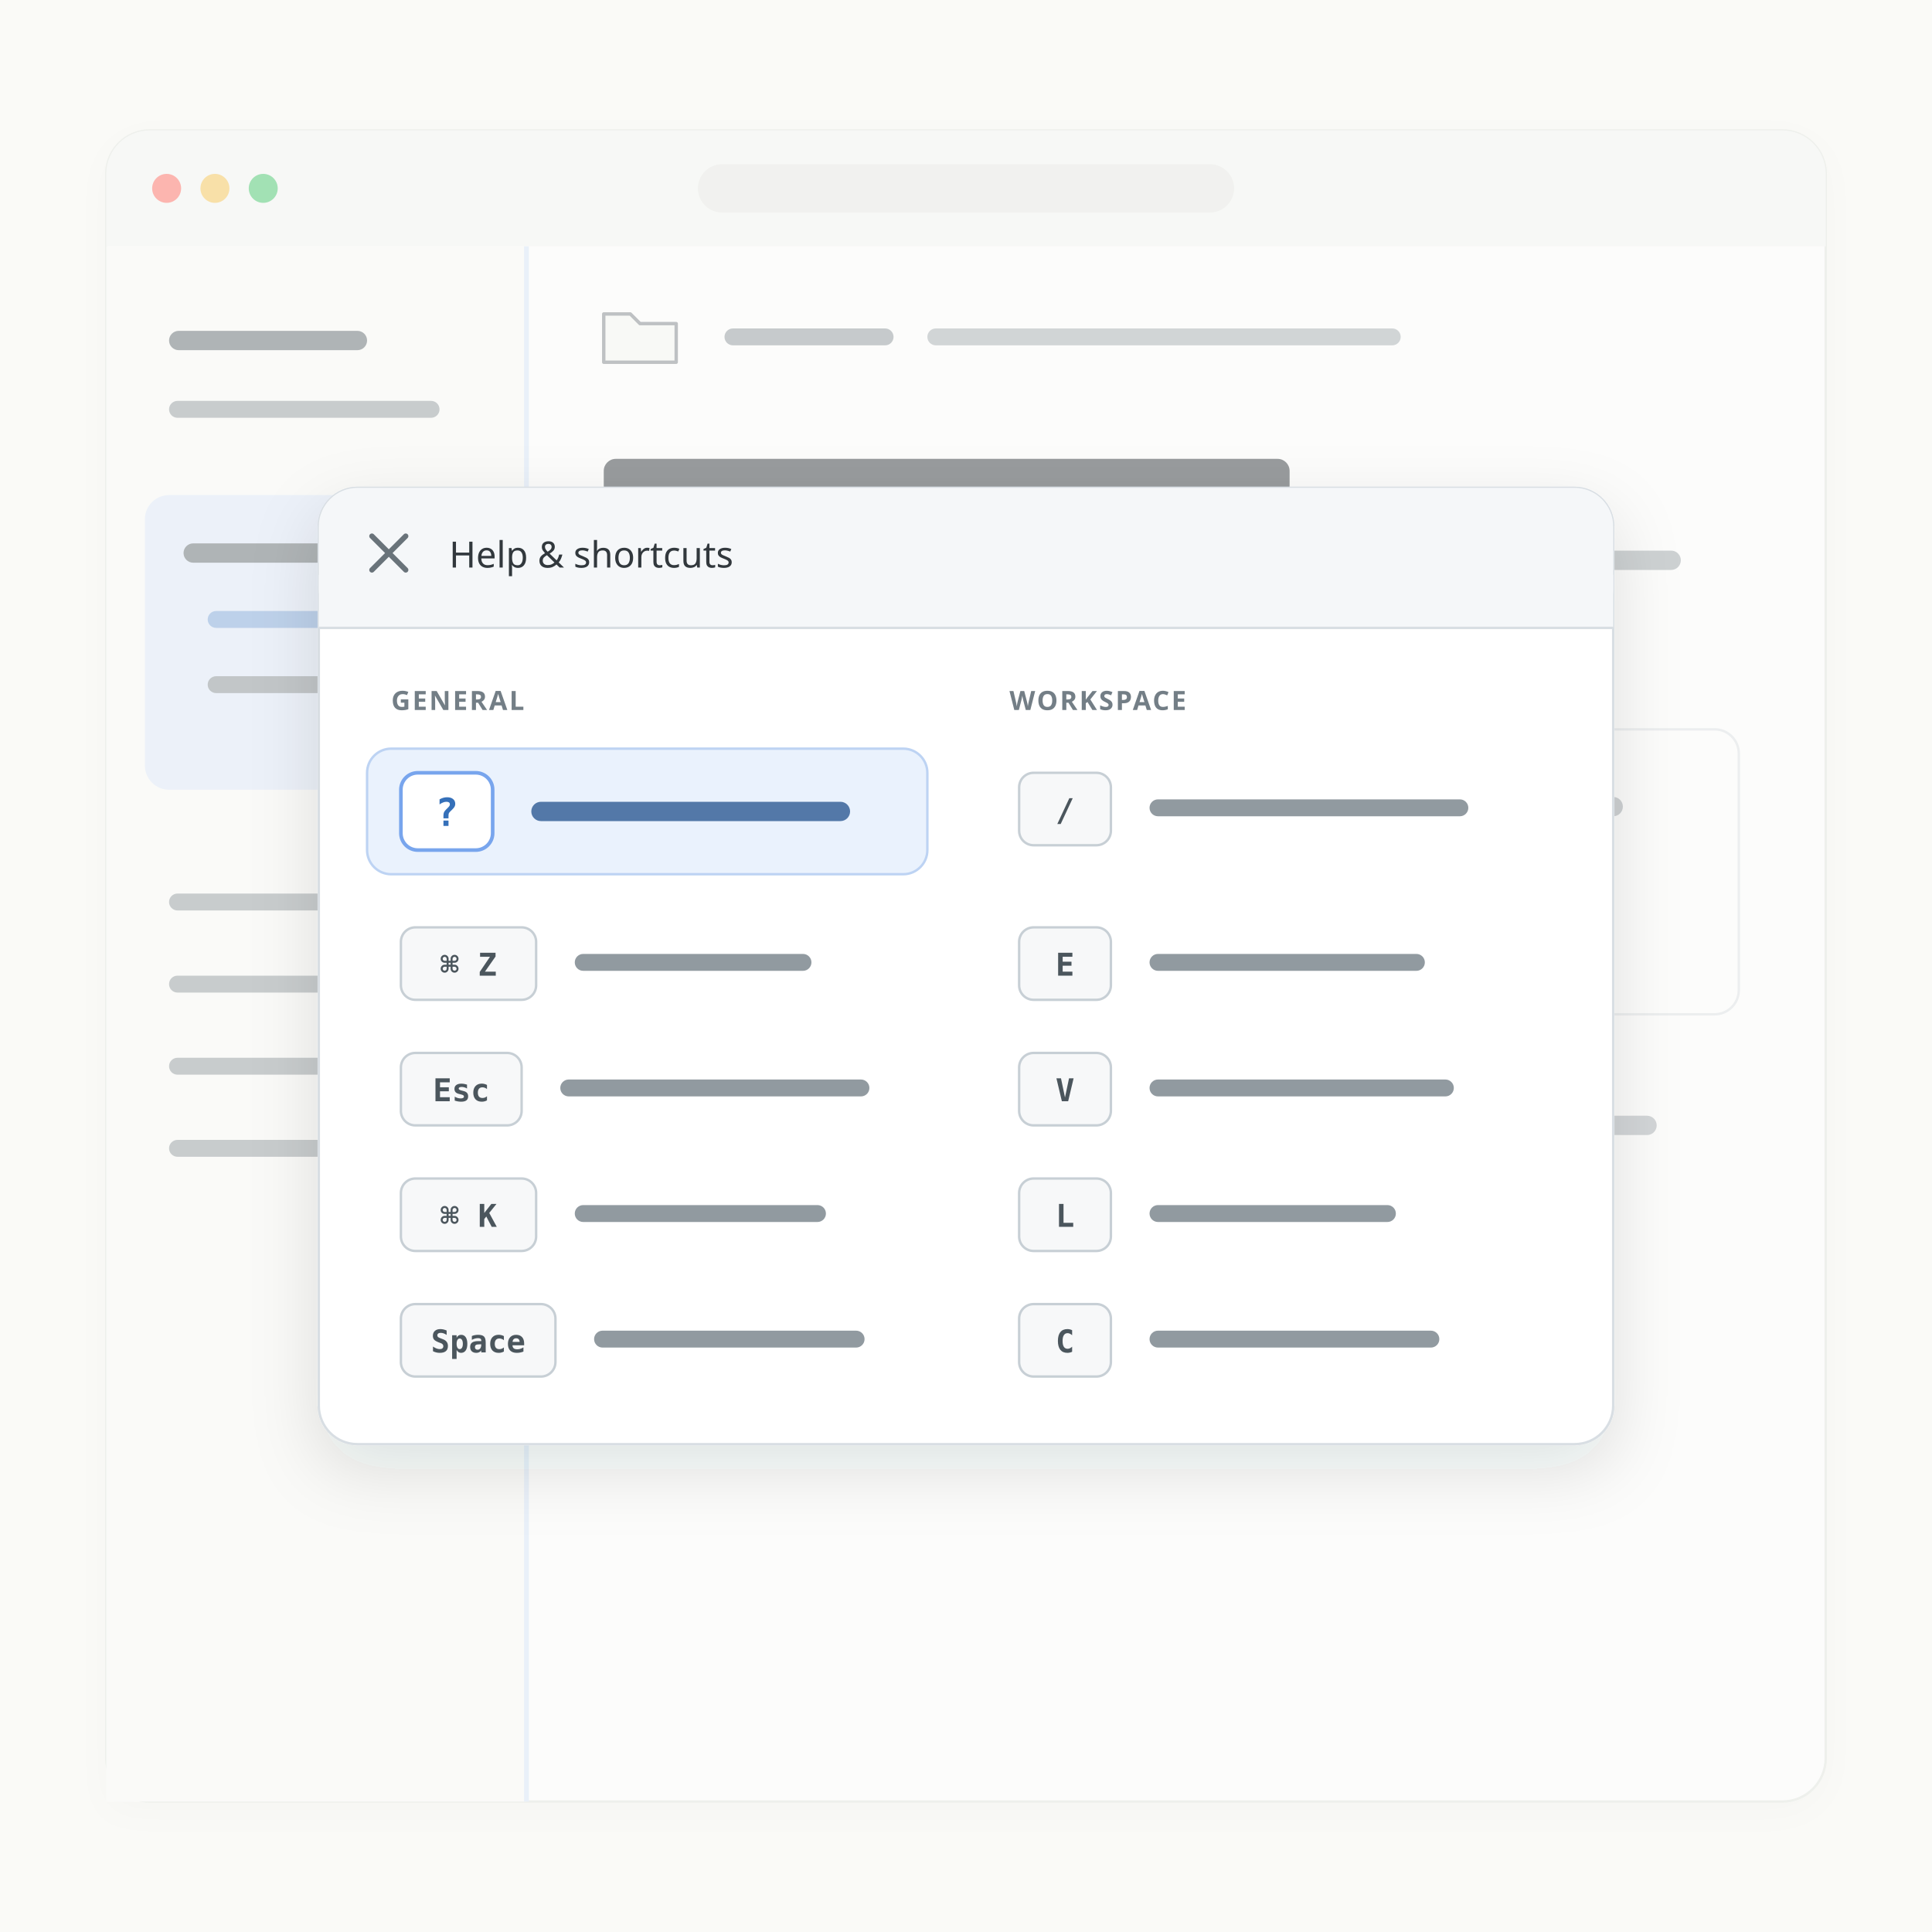
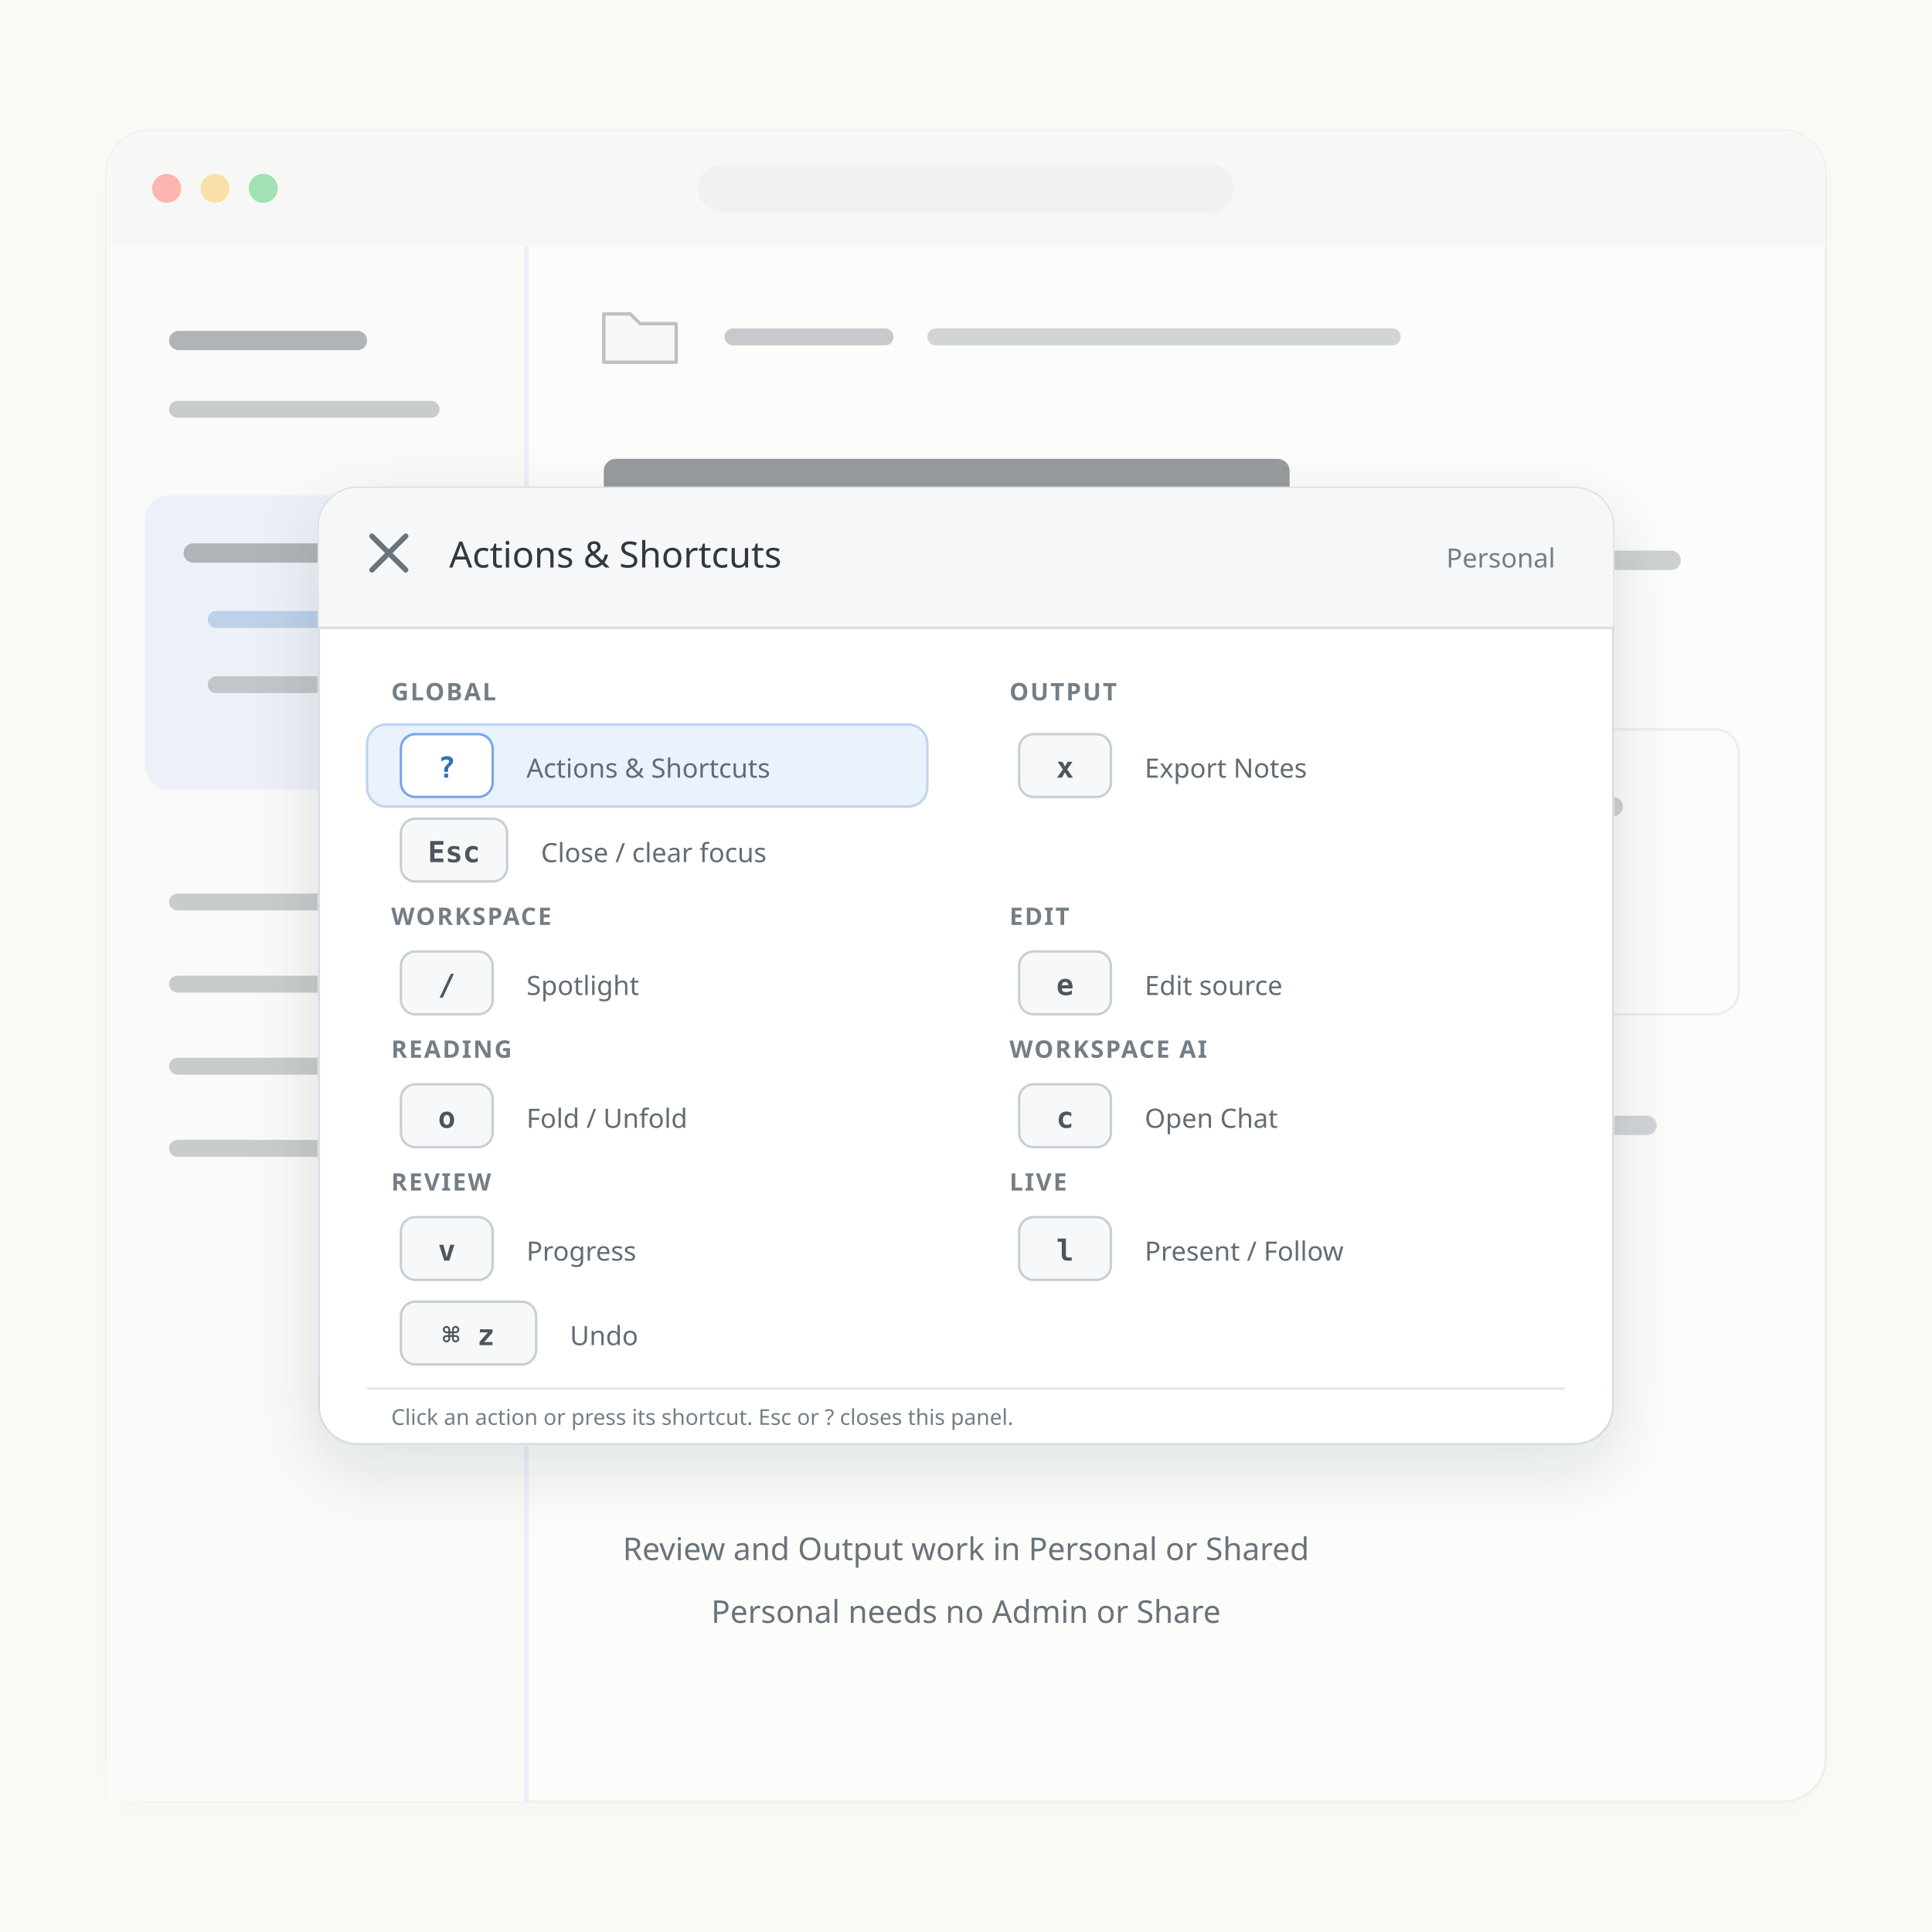
<svg xmlns="http://www.w3.org/2000/svg" viewBox="0 0 800 800" width="800" height="800">
  <defs>
    <filter id="window-shadow" x="-12%" y="-12%" width="124%" height="130%">
      <feDropShadow dx="0" dy="4" stdDeviation="8" flood-color="#1F2937" flood-opacity=".04" />
    </filter>
    <filter id="panel-shadow" x="-18%" y="-16%" width="136%" height="140%">
      <feDropShadow dx="0" dy="10" stdDeviation="14" flood-color="#27313A" flood-opacity=".12" />
    </filter>
  </defs>
  <rect width="800" height="800" fill="#FAFAF7" />
  <g opacity=".48" filter="url(#window-shadow)">
    <rect x="44" y="54" width="712" height="692" rx="18" fill="#FFFFFF" stroke="#E1E5E0" />
    <path d="M62 54h676a18 18 0 0 1 18 18v30H44V72a18 18 0 0 1 18-18z" fill="#F5F7F4" />
    <circle cx="69" cy="78" r="6" fill="#FF6B61" />
    <circle cx="89" cy="78" r="6" fill="#F6C451" />
    <circle cx="109" cy="78" r="6" fill="#42C76B" />
    <rect x="289" y="68" width="222" height="20" rx="10" fill="#E7E9E5" />
    <rect x="44" y="102" width="174" height="644" fill="#FAFBF9" />
    <line x1="218" y1="102" x2="218" y2="746" stroke="#D7E5FA" stroke-width="2" />
    <rect x="70" y="137" width="82" height="8" rx="4" fill="#5F686E" />
    <rect x="70" y="166" width="112" height="7" rx="3.5" fill="#929A9F" />
    <rect x="60" y="205" width="142" height="122" rx="10" fill="#DDE9FA" />
    <rect x="76" y="225" width="104" height="8" rx="4" fill="#5F686E" />
    <rect x="86" y="253" width="72" height="7" rx="3.5" fill="#7CA5DC" />
    <rect x="86" y="280" width="88" height="7" rx="3.5" fill="#858F95" />
    <rect x="70" y="370" width="104" height="7" rx="3.5" fill="#929A9F" />
    <rect x="70" y="404" width="82" height="7" rx="3.5" fill="#929A9F" />
    <rect x="70" y="438" width="110" height="7" rx="3.5" fill="#929A9F" />
    <rect x="70" y="472" width="72" height="7" rx="3.5" fill="#929A9F" />
    <path d="M250 130h11l4 4h15v16h-30z" fill="#F7F8F5" stroke="#7E8489" stroke-width="1.4" stroke-linejoin="round" />
    <rect x="300" y="136" width="70" height="7" rx="3.5" fill="#8E979D" />
    <rect x="384" y="136" width="196" height="7" rx="3.5" fill="#A5ADB2" />
    <rect x="250" y="190" width="284" height="16" rx="5" fill="#2F363B" />
    <rect x="250" y="228" width="446" height="8" rx="4" fill="#9DA5AA" />
    <rect x="250" y="250" width="390" height="8" rx="4" fill="#ADB4B8" />
    <rect x="250" y="302" width="470" height="118" rx="10" fill="#FFFFFF" stroke="#DDE2E6" />
    <rect x="270" y="330" width="402" height="8" rx="4" fill="#9EA6AC" />
    <rect x="270" y="353" width="354" height="8" rx="4" fill="#AAB1B6" />
    <rect x="250" y="462" width="436" height="8" rx="4" fill="#A7AEB3" />
    <rect x="250" y="486" width="384" height="8" rx="4" fill="#B3B9BD" />
  </g>
  <g transform="translate(0 76)" filter="url(#panel-shadow)">
    <rect x="132" y="126" width="536" height="396" rx="16" fill="#FFFFFF" stroke="#D8DEE3" />
    <rect x="132" y="126" width="536" height="58" rx="16" fill="#F5F7F9" />
    <path d="M132 162h536v22H132z" fill="#F5F7F9" />
    <line x1="132" y1="184" x2="668" y2="184" stroke="#D8DEE3" />
    <path d="m154 146 14 14m0-14-14 14" stroke="#69737A" stroke-width="2.2" stroke-linecap="round" />
-     <text x="186" y="159" fill="#30383D" font-family="system-ui, sans-serif" font-size="15" font-weight="400">Help &amp; shortcuts</text>
-     <g transform="translate(0 -14)">
-       <text x="162" y="232" fill="#737E86" font-family="system-ui, sans-serif" font-size="11" font-weight="750" letter-spacing=".8">GENERAL</text>
-       <text x="418" y="232" fill="#737E86" font-family="system-ui, sans-serif" font-size="11" font-weight="750" letter-spacing=".8">WORKSPACE</text>
-       <rect x="152" y="248" width="232" height="52" rx="10" fill="#EAF2FD" stroke="#BDD3F3" />
-       <rect x="166" y="258" width="38" height="32" rx="7" fill="#FFFFFF" stroke="#78A5ED" stroke-width="1.5" />
-       <text x="185" y="280" fill="#356FB9" font-family="ui-monospace, SFMono-Regular, Menlo, monospace" font-size="16" font-weight="700" text-anchor="middle">?</text>
-       <rect x="220" y="270" width="132" height="8" rx="4" fill="#5278A8" />
-       <g font-family="ui-monospace, SFMono-Regular, Menlo, monospace" font-size="13" font-weight="650" text-anchor="middle">
-         <rect x="166" y="322" width="56" height="30" rx="6" fill="#F7F8F9" stroke="#C7CFD5" />
-         <text x="194" y="342" fill="#4C565D">⌘ Z</text>
-         <rect x="238" y="333" width="98" height="7" rx="3.5" fill="#919AA0" />
-         <rect x="166" y="374" width="50" height="30" rx="6" fill="#F7F8F9" stroke="#C7CFD5" />
-         <text x="191" y="394" fill="#4C565D">Esc</text>
-         <rect x="232" y="385" width="128" height="7" rx="3.5" fill="#919AA0" />
-         <rect x="166" y="426" width="56" height="30" rx="6" fill="#F7F8F9" stroke="#C7CFD5" />
-         <text x="194" y="446" fill="#4C565D">⌘ K</text>
-         <rect x="238" y="437" width="104" height="7" rx="3.5" fill="#919AA0" />
-         <rect x="166" y="478" width="64" height="30" rx="6" fill="#F7F8F9" stroke="#C7CFD5" />
-         <text x="198" y="498" fill="#4C565D">Space</text>
-         <rect x="246" y="489" width="112" height="7" rx="3.5" fill="#919AA0" />
-         <rect x="422" y="258" width="38" height="30" rx="6" fill="#F7F8F9" stroke="#C7CFD5" />
-         <text x="441" y="278" fill="#4C565D">/</text>
-         <rect x="476" y="269" width="132" height="7" rx="3.5" fill="#919AA0" />
-         <rect x="422" y="322" width="38" height="30" rx="6" fill="#F7F8F9" stroke="#C7CFD5" />
-         <text x="441" y="342" fill="#4C565D">E</text>
-         <rect x="476" y="333" width="114" height="7" rx="3.5" fill="#919AA0" />
-         <rect x="422" y="374" width="38" height="30" rx="6" fill="#F7F8F9" stroke="#C7CFD5" />
-         <text x="441" y="394" fill="#4C565D">V</text>
-         <rect x="476" y="385" width="126" height="7" rx="3.5" fill="#919AA0" />
-         <rect x="422" y="426" width="38" height="30" rx="6" fill="#F7F8F9" stroke="#C7CFD5" />
-         <text x="441" y="446" fill="#4C565D">L</text>
-         <rect x="476" y="437" width="102" height="7" rx="3.5" fill="#919AA0" />
-         <rect x="422" y="478" width="38" height="30" rx="6" fill="#F7F8F9" stroke="#C7CFD5" />
-         <text x="441" y="498" fill="#4C565D">C</text>
-         <rect x="476" y="489" width="120" height="7" rx="3.5" fill="#919AA0" />
-       </g>
-     </g>
+     <text x="186" y="159" fill="#30383D" font-family="system-ui, sans-serif" font-size="15" font-weight="400">Actions &amp; Shortcuts</text>
+     <text x="644" y="159" fill="#737E86" font-family="system-ui, sans-serif" font-size="11" text-anchor="end">Personal</text>
+     <text x="162" y="214" fill="#737E86" font-family="system-ui, sans-serif" font-size="10" font-weight="750" letter-spacing=".7">GLOBAL</text>
+     <rect x="152" y="224" width="232" height="34" rx="8" fill="#EAF2FD" stroke="#BDD3F3" />
+     <rect x="166" y="228" width="38" height="26" rx="6" fill="#FFFFFF" stroke="#78A5ED" />
+     <text x="185" y="246" fill="#356FB9" font-family="ui-monospace, SFMono-Regular, Menlo, monospace" font-size="12" font-weight="650" text-anchor="middle">?</text>
+     <text x="218" y="246" fill="#626C74" font-family="system-ui, sans-serif" font-size="11">Actions &amp; Shortcuts</text>
+     <rect x="166" y="263" width="44" height="26" rx="6" fill="#F7F8F9" stroke="#C7CFD5" />
+     <text x="188" y="281" fill="#4C565D" font-family="ui-monospace, SFMono-Regular, Menlo, monospace" font-size="12" font-weight="650" text-anchor="middle">Esc</text>
+     <text x="224" y="281" fill="#626C74" font-family="system-ui, sans-serif" font-size="11">Close / clear focus</text>
+     <text x="162" y="307" fill="#737E86" font-family="system-ui, sans-serif" font-size="10" font-weight="750" letter-spacing=".7">WORKSPACE</text>
+     <rect x="166" y="318" width="38" height="26" rx="6" fill="#F7F8F9" stroke="#C7CFD5" />
+     <text x="185" y="336" fill="#4C565D" font-family="ui-monospace, SFMono-Regular, Menlo, monospace" font-size="12" font-weight="650" text-anchor="middle">/</text>
+     <text x="218" y="336" fill="#626C74" font-family="system-ui, sans-serif" font-size="11">Spotlight</text>
+     <text x="162" y="362" fill="#737E86" font-family="system-ui, sans-serif" font-size="10" font-weight="750" letter-spacing=".7">READING</text>
+     <rect x="166" y="373" width="38" height="26" rx="6" fill="#F7F8F9" stroke="#C7CFD5" />
+     <text x="185" y="391" fill="#4C565D" font-family="ui-monospace, SFMono-Regular, Menlo, monospace" font-size="12" font-weight="650" text-anchor="middle">o</text>
+     <text x="218" y="391" fill="#626C74" font-family="system-ui, sans-serif" font-size="11">Fold / Unfold</text>
+     <text x="162" y="417" fill="#737E86" font-family="system-ui, sans-serif" font-size="10" font-weight="750" letter-spacing=".7">REVIEW</text>
+     <rect x="166" y="428" width="38" height="26" rx="6" fill="#F7F8F9" stroke="#C7CFD5" />
+     <text x="185" y="446" fill="#4C565D" font-family="ui-monospace, SFMono-Regular, Menlo, monospace" font-size="12" font-weight="650" text-anchor="middle">v</text>
+     <text x="218" y="446" fill="#626C74" font-family="system-ui, sans-serif" font-size="11">Progress</text>
+     <rect x="166" y="463" width="56" height="26" rx="6" fill="#F7F8F9" stroke="#C7CFD5" />
+     <text x="194" y="481" fill="#4C565D" font-family="ui-monospace, SFMono-Regular, Menlo, monospace" font-size="12" font-weight="650" text-anchor="middle">⌘ z</text>
+     <text x="236" y="481" fill="#626C74" font-family="system-ui, sans-serif" font-size="11">Undo</text>
+     <text x="418" y="214" fill="#737E86" font-family="system-ui, sans-serif" font-size="10" font-weight="750" letter-spacing=".7">OUTPUT</text>
+     <rect x="422" y="228" width="38" height="26" rx="6" fill="#F7F8F9" stroke="#C7CFD5" />
+     <text x="441" y="246" fill="#4C565D" font-family="ui-monospace, SFMono-Regular, Menlo, monospace" font-size="12" font-weight="650" text-anchor="middle">x</text>
+     <text x="474" y="246" fill="#626C74" font-family="system-ui, sans-serif" font-size="11">Export Notes</text>
+     <text x="418" y="307" fill="#737E86" font-family="system-ui, sans-serif" font-size="10" font-weight="750" letter-spacing=".7">EDIT</text>
+     <rect x="422" y="318" width="38" height="26" rx="6" fill="#F7F8F9" stroke="#C7CFD5" />
+     <text x="441" y="336" fill="#4C565D" font-family="ui-monospace, SFMono-Regular, Menlo, monospace" font-size="12" font-weight="650" text-anchor="middle">e</text>
+     <text x="474" y="336" fill="#626C74" font-family="system-ui, sans-serif" font-size="11">Edit source</text>
+     <text x="418" y="362" fill="#737E86" font-family="system-ui, sans-serif" font-size="10" font-weight="750" letter-spacing=".7">WORKSPACE AI</text>
+     <rect x="422" y="373" width="38" height="26" rx="6" fill="#F7F8F9" stroke="#C7CFD5" />
+     <text x="441" y="391" fill="#4C565D" font-family="ui-monospace, SFMono-Regular, Menlo, monospace" font-size="12" font-weight="650" text-anchor="middle">c</text>
+     <text x="474" y="391" fill="#626C74" font-family="system-ui, sans-serif" font-size="11">Open Chat</text>
+     <text x="418" y="417" fill="#737E86" font-family="system-ui, sans-serif" font-size="10" font-weight="750" letter-spacing=".7">LIVE</text>
+     <rect x="422" y="428" width="38" height="26" rx="6" fill="#F7F8F9" stroke="#C7CFD5" />
+     <text x="441" y="446" fill="#4C565D" font-family="ui-monospace, SFMono-Regular, Menlo, monospace" font-size="12" font-weight="650" text-anchor="middle">l</text>
+     <text x="474" y="446" fill="#626C74" font-family="system-ui, sans-serif" font-size="11">Present / Follow</text>
+     <line x1="152" y1="499" x2="648" y2="499" stroke="#E6E9EC" />
+     <text x="162" y="514" fill="#737E86" font-family="system-ui, sans-serif" font-size="9">Click an action or press its shortcut. Esc or ? closes this panel.</text>
+   </g>
+   <g fill="#69737A" font-family="system-ui, sans-serif" font-size="13" text-anchor="middle">
+     <text x="400" y="646">Review and Output work in Personal or Shared</text>
+     <text x="400" y="672">Personal needs no Admin or Share</text>
  </g>
</svg>
